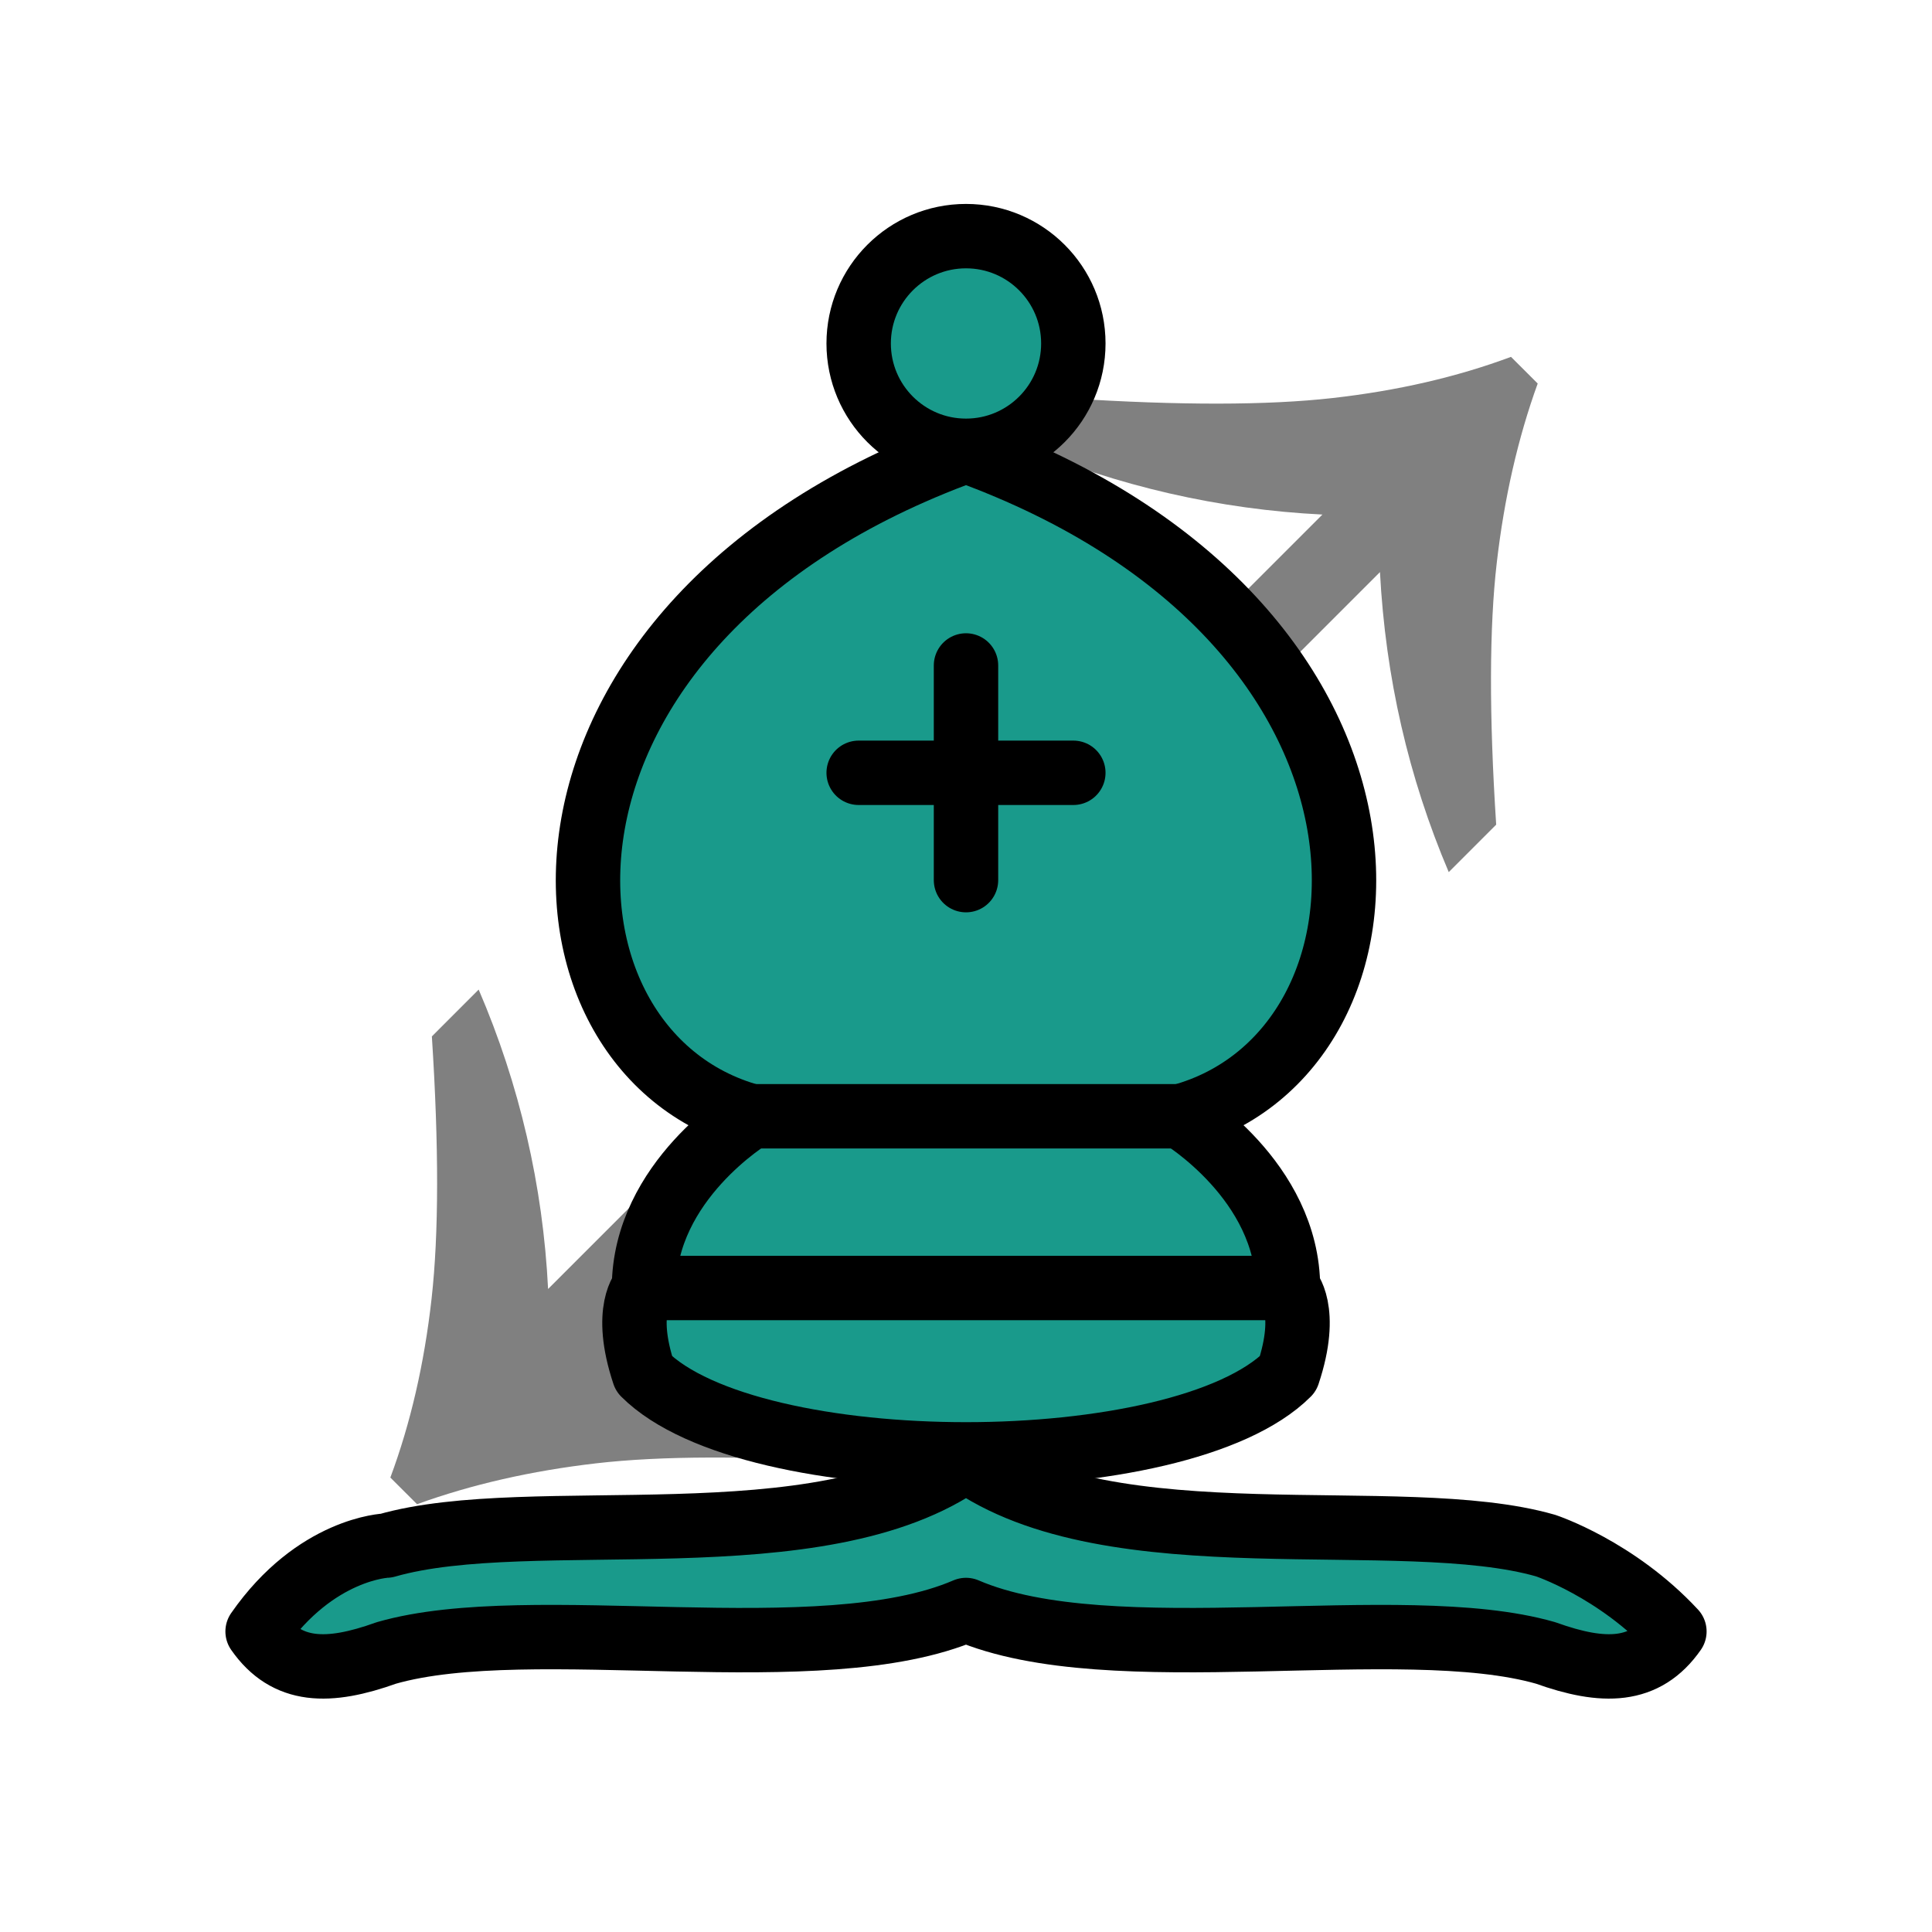
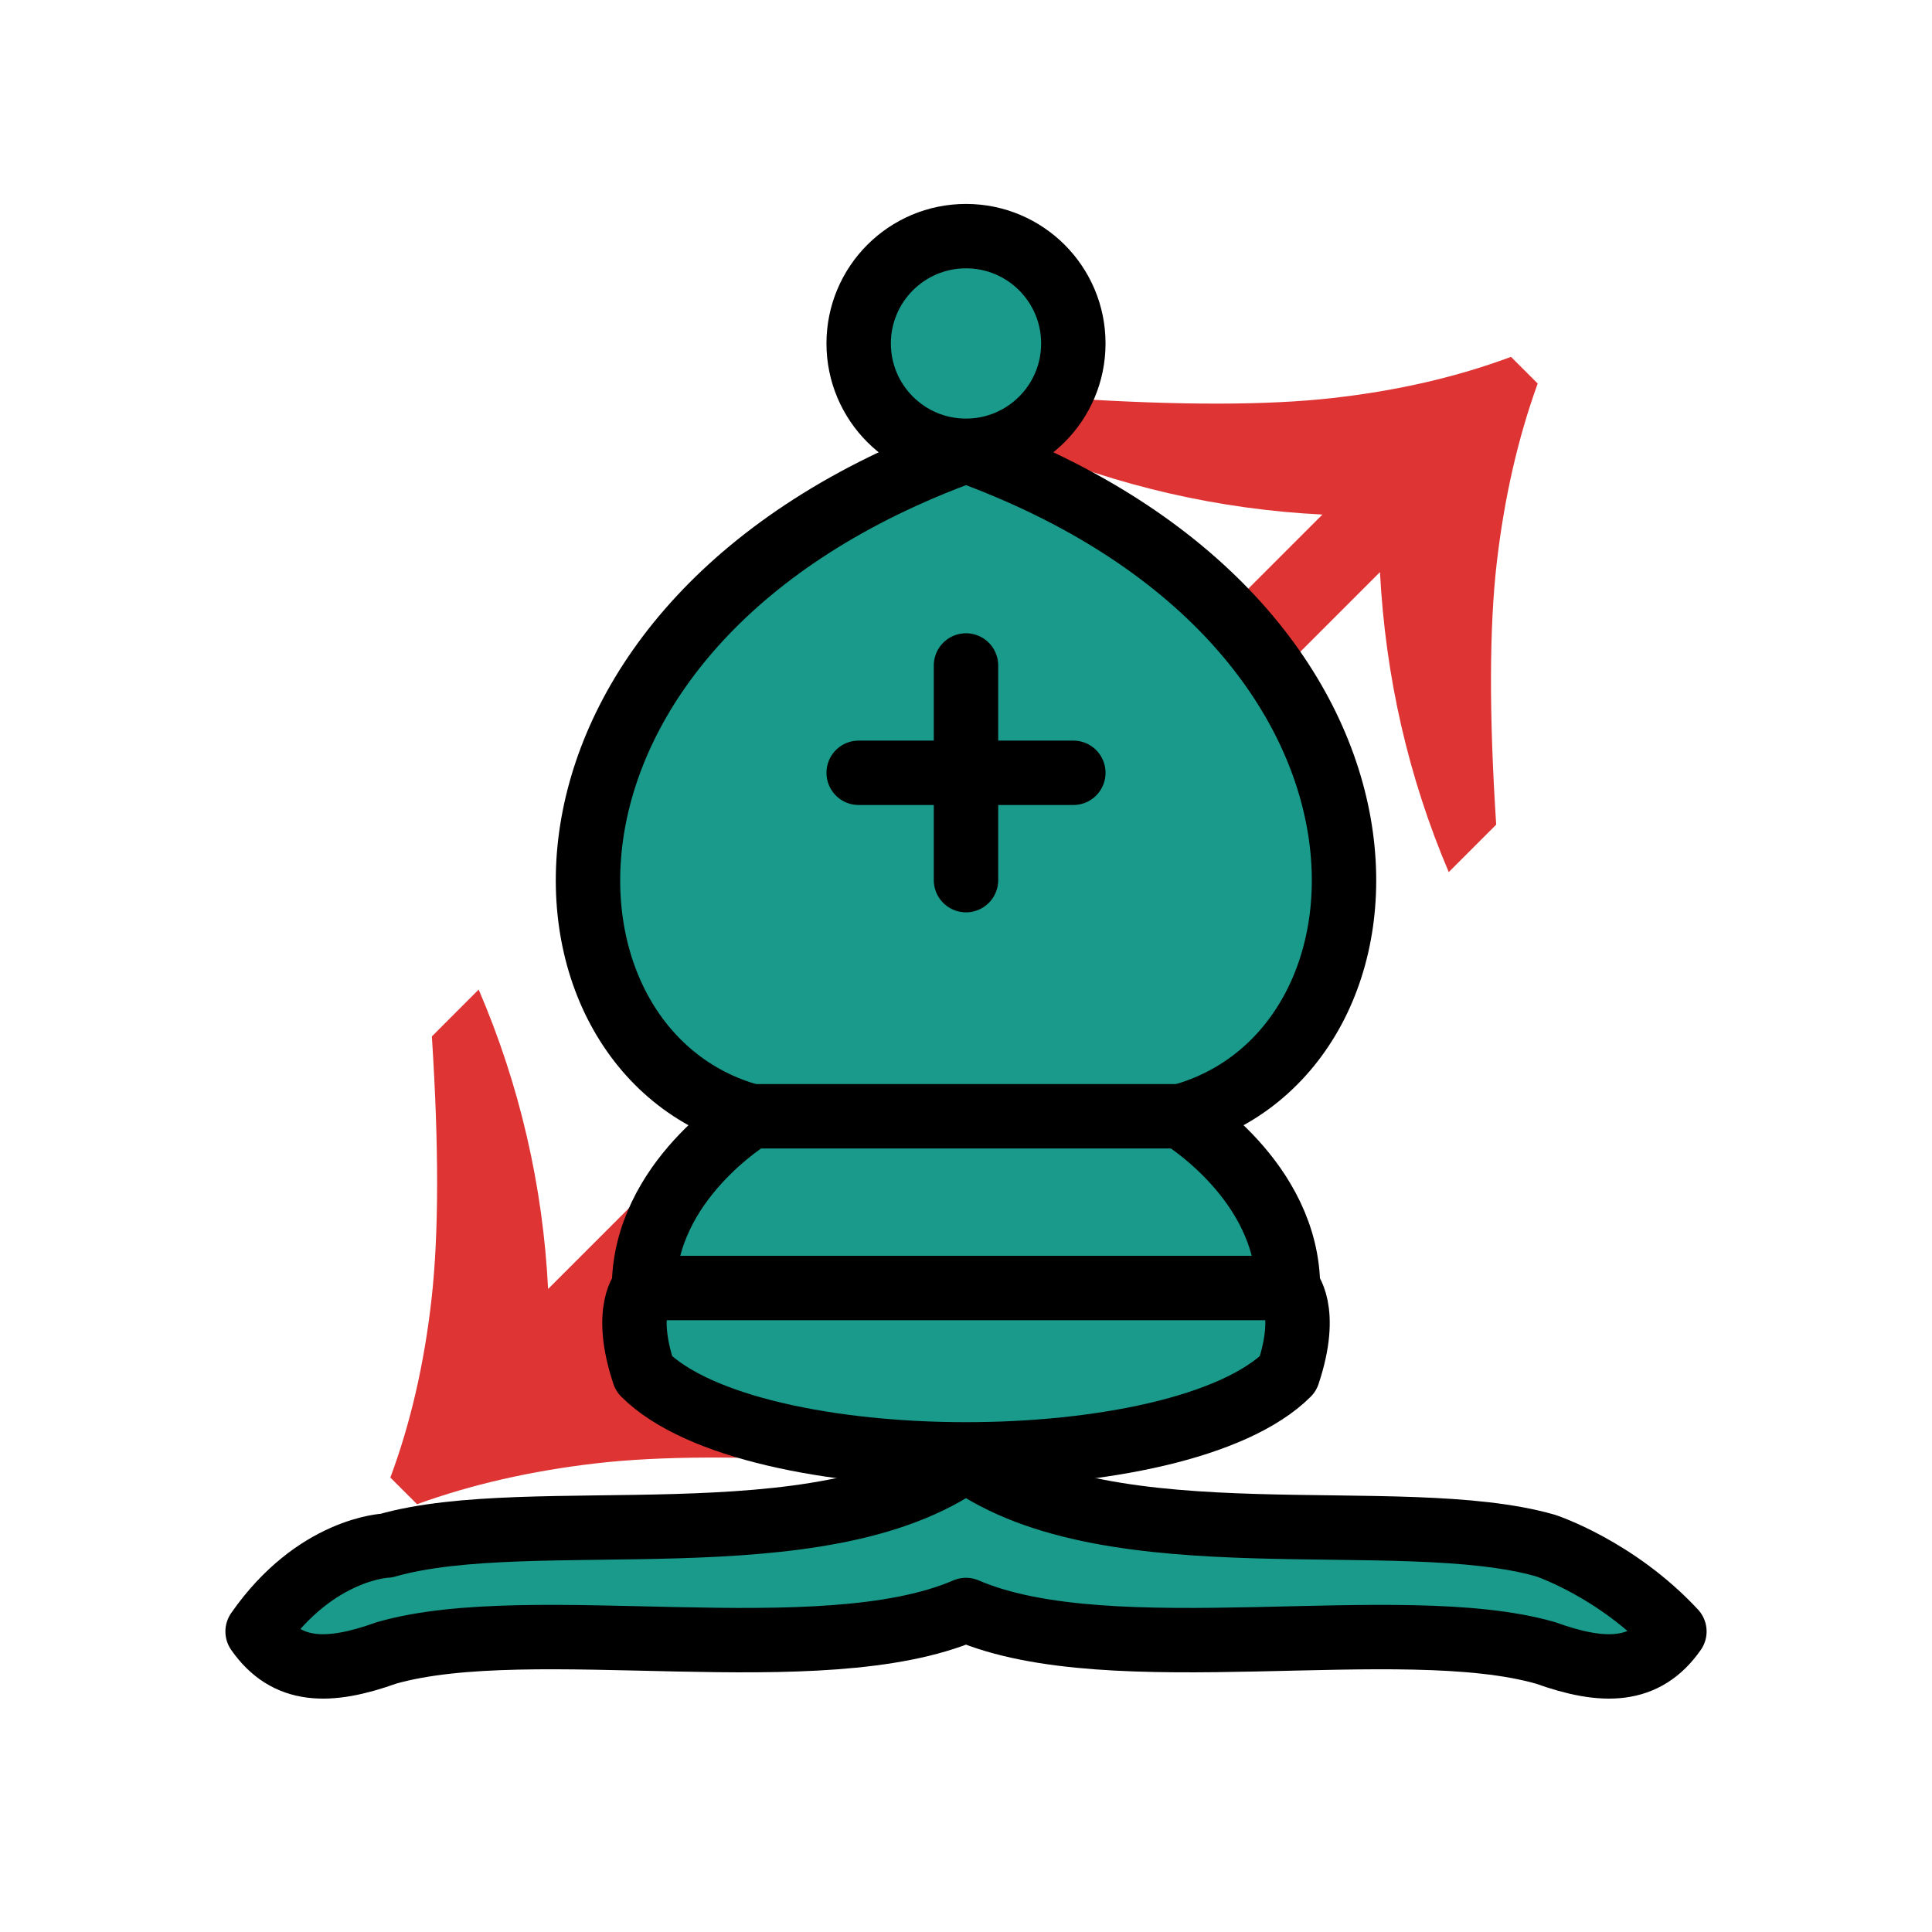
<svg xmlns="http://www.w3.org/2000/svg" width="45" height="45" id="svg3128" version="1.0">
  <defs id="defs3130">
    </defs>
  <g id="layer1" style="display: inline;">
-     <path d="m 35.194,8.312 0.622,0.621 c -0.46,1.27 -0.778,2.661 -0.953,4.171 -0.175,1.51 -0.18,3.545 -0.014,6.104 l -1.105,1.105 c -0.939,-2.21 -1.473,-4.539 -1.602,-6.988 l -18.037,18.038 a 20.156,20.156 0 0 1 6.975,1.616 l -1.091,1.09 c -2.56,-0.165 -4.595,-0.16 -6.105,0.015 -1.51,0.175 -2.9,0.492 -4.17,0.952 l -0.622,-0.621 c 0.47,-1.261 0.79,-2.65 0.96,-4.164 0.17,-1.515 0.172,-3.552 0.007,-6.111 l 1.09,-1.091 a 20.157,20.157 0 0 1 1.617,6.974 l 18.036,-18.038 a 20.478,20.478 0 0 1 -6.988,-1.602 l 1.105,-1.104 c 2.56,0.165 4.597,0.163 6.111,-0.007 1.515,-0.17 2.903,-0.49 4.164,-0.96 z" id="path5521" style="fill:#808080;fill-opacity:1" />
+     <path d="m 35.194,8.312 0.622,0.621 c -0.46,1.27 -0.778,2.661 -0.953,4.171 -0.175,1.51 -0.18,3.545 -0.014,6.104 l -1.105,1.105 c -0.939,-2.21 -1.473,-4.539 -1.602,-6.988 l -18.037,18.038 a 20.156,20.156 0 0 1 6.975,1.616 l -1.091,1.09 c -2.56,-0.165 -4.595,-0.16 -6.105,0.015 -1.51,0.175 -2.9,0.492 -4.17,0.952 l -0.622,-0.621 c 0.47,-1.261 0.79,-2.65 0.96,-4.164 0.17,-1.515 0.172,-3.552 0.007,-6.111 l 1.09,-1.091 a 20.157,20.157 0 0 1 1.617,6.974 l 18.036,-18.038 a 20.478,20.478 0 0 1 -6.988,-1.602 l 1.105,-1.104 c 2.56,0.165 4.597,0.163 6.111,-0.007 1.515,-0.17 2.903,-0.49 4.164,-0.96 z" id="path5521" style="fill:#de3434;fill-opacity:1" />
    <path style="fill:#199a8b;fill-opacity:1;fill-rule:evenodd;stroke:black;stroke-width:1.5;stroke-linecap:butt;stroke-linejoin:round;stroke-miterlimit:4;stroke-dasharray:none;stroke-opacity:1" d="M 9,36 C 12.385,35.028 19.115,36.431 22.5,34 C 25.885,36.431 32.615,35.028 36,36 C 36,36 37.646,36.542 39,38 C 38.323,38.972 37.354,38.986 36,38.5 C 32.615,37.528 25.885,38.958 22.5,37.5 C 19.115,38.958 12.385,37.528 9,38.5 C 7.646,38.986 6.677,38.972 6,38 C 7.354,36.055 9,36 9,36 z " id="path4582" />
    <path style="fill:#199a8b;fill-opacity:1;fill-rule:evenodd;stroke:black;stroke-width:1.5;stroke-linecap:butt;stroke-linejoin:round;stroke-miterlimit:4;stroke-dasharray:none;stroke-opacity:1" d="M 15,32 C 17.5,34.5 27.5,34.5 30,32 C 30.5,30.5 30,30 30,30 C 30,27.5 27.5,26 27.5,26 C 33,24.5 33.5,14.5 22.5,10.5 C 11.5,14.5 12,24.5 17.5,26 C 17.5,26 15,27.5 15,30 C 15,30 14.5,30.5 15,32 z " id="path4584" />
    <path style="opacity:1;fill:#199a8b;fill-opacity:1;stroke:black;stroke-width:1.5;stroke-linecap:butt;stroke-linejoin:round;stroke-miterlimit:4;stroke-dasharray:none;stroke-opacity:1" id="path4586" d="M 25 10 A 2.5 2.5 0 1 1  20,10 A 2.5 2.5 0 1 1  25 10 z" transform="translate(0, -2)" />
    <path style="fill: none; fill-opacity: 0.75; fill-rule: evenodd; stroke: black; stroke-width: 1.5; stroke-linecap: butt; stroke-linejoin: miter; stroke-miterlimit: 4; stroke-dasharray: none; stroke-opacity: 1;" d="M 17.5,26 L 27.5,26" id="path4588" />
    <path style="fill: none; fill-opacity: 0.75; fill-rule: evenodd; stroke: black; stroke-width: 1.5; stroke-linecap: butt; stroke-linejoin: miter; stroke-miterlimit: 4; stroke-dasharray: none; stroke-opacity: 1;" d="M 15,30 L 30,30" id="path4590" />
    <path style="fill: none; fill-opacity: 0.75; fill-rule: evenodd; stroke: black; stroke-width: 1.5; stroke-linecap: round; stroke-linejoin: miter; stroke-miterlimit: 4; stroke-dasharray: none; stroke-opacity: 1;" d="M 22.5,15.5 L 22.5,20.5" id="path4592" />
    <path style="fill: none; fill-opacity: 0.75; fill-rule: evenodd; stroke: black; stroke-width: 1.5; stroke-linecap: round; stroke-linejoin: miter; stroke-miterlimit: 4; stroke-dasharray: none; stroke-opacity: 1;" d="M 20,18 L 25,18" id="path4594" />
  </g>
  <g id="layer2" style="display: inline;" />
</svg>
